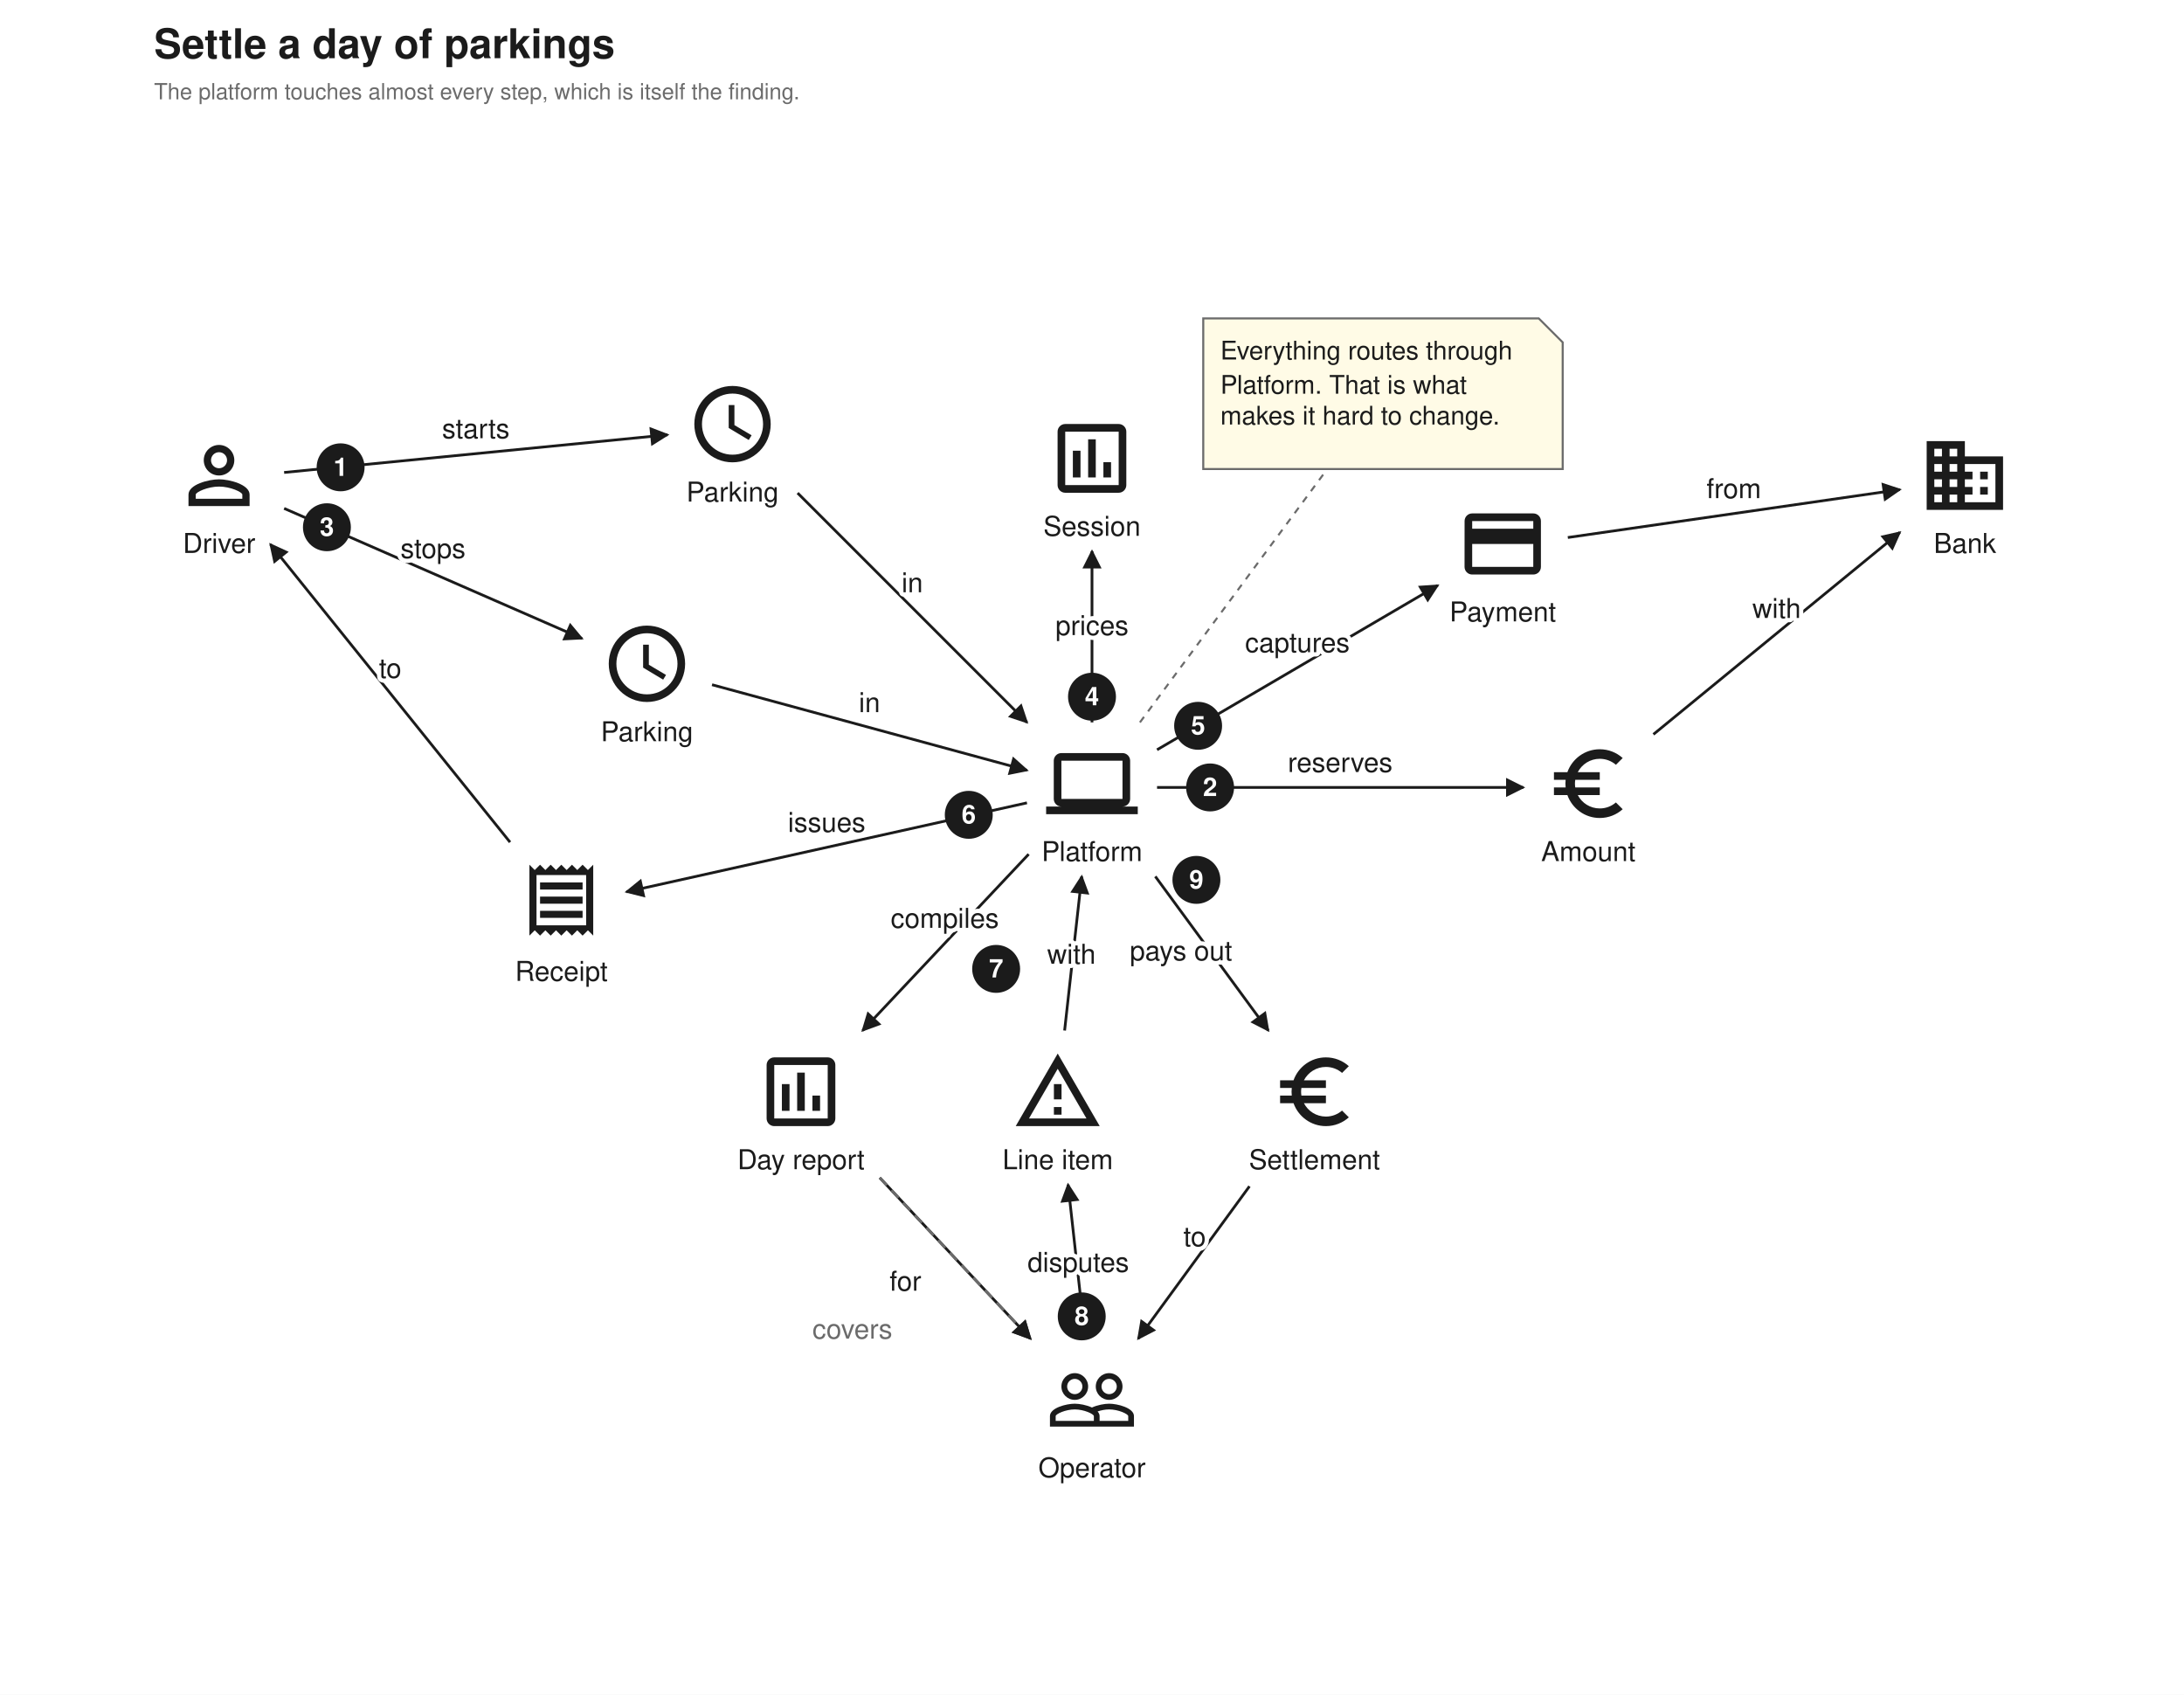
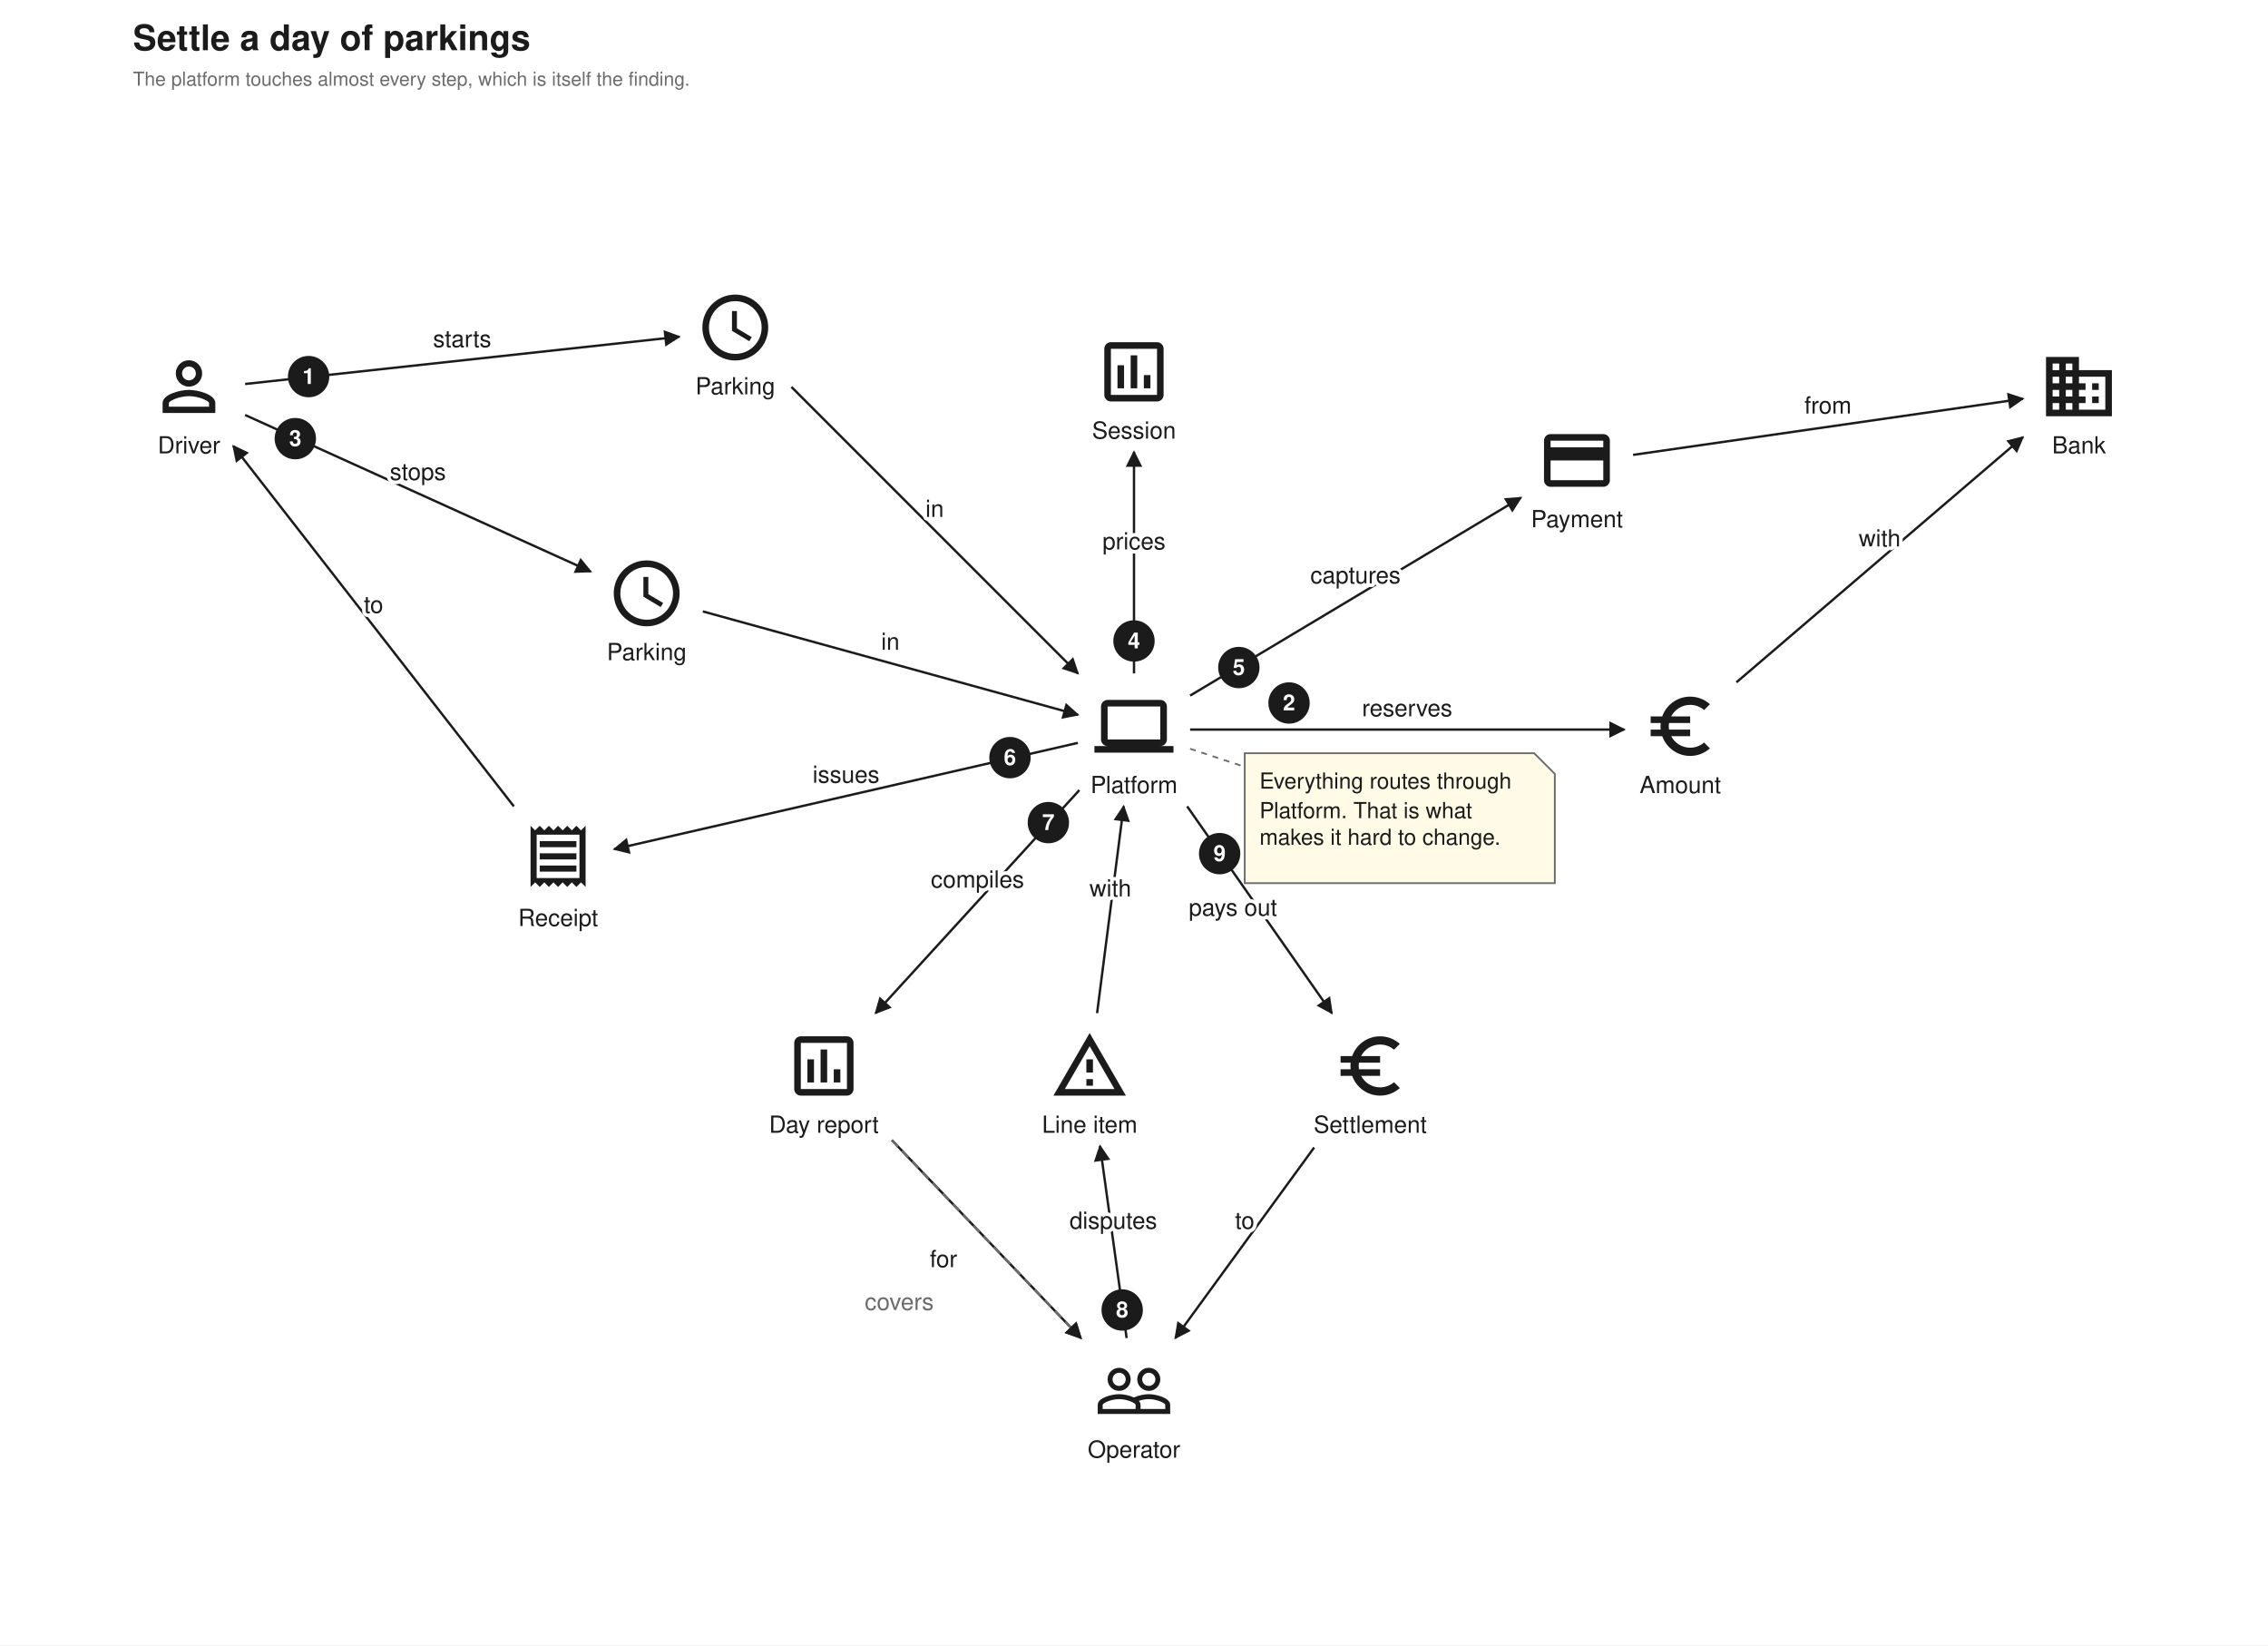
- <svg xmlns="http://www.w3.org/2000/svg" width="1276" height="990" viewBox="-638 -460 1276 990" style="background-color:#ffffff" version="1.2">
-   <rect x="-638" y="-460" width="1276" height="990" fill="#ffffff" />
+ <svg xmlns="http://www.w3.org/2000/svg" width="1536" height="1114" viewBox="-768 -494 1536 1114" style="background-color:#ffffff" version="1.2">
+   <rect x="-768" y="-494" width="1536" height="1114" fill="#ffffff" />
  <defs>
    <marker id="tip" viewBox="0 0 10 10" refX="9" refY="5" markerWidth="7" markerHeight="7" orient="auto-start-reverse">
      <path d="M0 0L10 5L0 10z" fill="#1b1b1b" />
    </marker>
  </defs>
  <g font-family="Helvetica Neue,Helvetica,Arial,sans-serif">
-     <text x="-548" y="-426" font-size="24" font-weight="600" fill="#1b1b1b">Settle a day of parkings</text>
-     <text x="-548" y="-402" font-size="13" fill="#6b6b6b">The platform touches almost every step, which is itself the finding.</text>
-     <path d="M-472 -184 L-248 -206" fill="none" stroke="#1b1b1b" stroke-width="1.6" marker-end="url(#tip)" />
-     <text x="-360" y="-204" font-size="16" text-anchor="middle" fill="#1b1b1b" paint-order="stroke" stroke="#ffffff" stroke-width="5" stroke-linejoin="round">starts</text>
-     <circle cx="-439" cy="-187" r="14" fill="#1b1b1b" />
-     <text x="-439" y="-182" font-size="15" text-anchor="middle" fill="#ffffff" font-weight="600">1</text>
-     <path d="M-172 -172 L-38 -38" fill="none" stroke="#1b1b1b" stroke-width="1.6" marker-end="url(#tip)" />
-     <text x="-105" y="-114" font-size="16" text-anchor="middle" fill="#1b1b1b" paint-order="stroke" stroke="#ffffff" stroke-width="5" stroke-linejoin="round">in</text>
-     <path d="M38 0 L252 0" fill="none" stroke="#1b1b1b" stroke-width="1.6" marker-end="url(#tip)" />
-     <text x="145" y="-9" font-size="16" text-anchor="middle" fill="#1b1b1b" paint-order="stroke" stroke="#ffffff" stroke-width="5" stroke-linejoin="round">reserves</text>
-     <circle cx="69" cy="0" r="14" fill="#1b1b1b" />
-     <text x="69" y="5" font-size="15" text-anchor="middle" fill="#ffffff" font-weight="600">2</text>
-     <path d="M328 -31 L472 -149" fill="none" stroke="#1b1b1b" stroke-width="1.6" marker-end="url(#tip)" />
-     <text x="400" y="-99" font-size="16" text-anchor="middle" fill="#1b1b1b" paint-order="stroke" stroke="#ffffff" stroke-width="5" stroke-linejoin="round">with</text>
-     <path d="M-472 -163 L-298 -87" fill="none" stroke="#1b1b1b" stroke-width="1.6" marker-end="url(#tip)" />
-     <text x="-385" y="-134" font-size="16" text-anchor="middle" fill="#1b1b1b" paint-order="stroke" stroke="#ffffff" stroke-width="5" stroke-linejoin="round">stops</text>
-     <circle cx="-447" cy="-152" r="14" fill="#1b1b1b" />
-     <text x="-447" y="-147" font-size="15" text-anchor="middle" fill="#ffffff" font-weight="600">3</text>
-     <path d="M-222 -60 L-38 -10" fill="none" stroke="#1b1b1b" stroke-width="1.6" marker-end="url(#tip)" />
-     <text x="-130" y="-44" font-size="16" text-anchor="middle" fill="#1b1b1b" paint-order="stroke" stroke="#ffffff" stroke-width="5" stroke-linejoin="round">in</text>
-     <path d="M0 -38 L0 -138" fill="none" stroke="#1b1b1b" stroke-width="1.6" marker-end="url(#tip)" />
-     <text x="0" y="-89" font-size="16" text-anchor="middle" fill="#1b1b1b" paint-order="stroke" stroke="#ffffff" stroke-width="5" stroke-linejoin="round">prices</text>
-     <circle cx="0" cy="-53" r="14" fill="#1b1b1b" />
-     <text x="0" y="-48" font-size="15" text-anchor="middle" fill="#ffffff" font-weight="600">4</text>
-     <path d="M38 -22 L202 -118" fill="none" stroke="#1b1b1b" stroke-width="1.6" marker-end="url(#tip)" />
-     <text x="120" y="-79" font-size="16" text-anchor="middle" fill="#1b1b1b" paint-order="stroke" stroke="#ffffff" stroke-width="5" stroke-linejoin="round">captures</text>
-     <circle cx="62" cy="-36" r="14" fill="#1b1b1b" />
-     <text x="62" y="-31" font-size="15" text-anchor="middle" fill="#ffffff" font-weight="600">5</text>
-     <path d="M278 -146 L472 -174" fill="none" stroke="#1b1b1b" stroke-width="1.6" marker-end="url(#tip)" />
-     <text x="375" y="-169" font-size="16" text-anchor="middle" fill="#1b1b1b" paint-order="stroke" stroke="#ffffff" stroke-width="5" stroke-linejoin="round">from</text>
-     <path d="M-38 9 L-272 61" fill="none" stroke="#1b1b1b" stroke-width="1.6" marker-end="url(#tip)" />
-     <text x="-155" y="26" font-size="16" text-anchor="middle" fill="#1b1b1b" paint-order="stroke" stroke="#ffffff" stroke-width="5" stroke-linejoin="round">issues</text>
-     <circle cx="-72" cy="16" r="14" fill="#1b1b1b" />
-     <text x="-72" y="21" font-size="15" text-anchor="middle" fill="#ffffff" font-weight="600">6</text>
-     <path d="M-340 32 L-480 -142" fill="none" stroke="#1b1b1b" stroke-width="1.6" marker-end="url(#tip)" />
-     <text x="-410" y="-64" font-size="16" text-anchor="middle" fill="#1b1b1b" paint-order="stroke" stroke="#ffffff" stroke-width="5" stroke-linejoin="round">to</text>
-     <path d="M-37 39 L-134 142" fill="none" stroke="#1b1b1b" stroke-width="1.6" marker-end="url(#tip)" />
-     <text x="-86" y="82" font-size="16" text-anchor="middle" fill="#1b1b1b" paint-order="stroke" stroke="#ffffff" stroke-width="5" stroke-linejoin="round">compiles</text>
-     <circle cx="-56" cy="106" r="14" fill="#1b1b1b" />
-     <text x="-56" y="111" font-size="15" text-anchor="middle" fill="#ffffff" font-weight="600">7</text>
-     <path d="M-124 228 L-36 322" fill="none" stroke="#1b1b1b" stroke-width="1.6" marker-end="url(#tip)" />
-     <text x="-109" y="294" font-size="16" text-anchor="middle" fill="#1b1b1b" paint-order="stroke" stroke="#ffffff" stroke-width="5" stroke-linejoin="round">for</text>
-     <path d="M-4 322 L-14 232" fill="none" stroke="#1b1b1b" stroke-width="1.6" marker-end="url(#tip)" />
-     <text x="-8" y="283" font-size="16" text-anchor="middle" fill="#1b1b1b" paint-order="stroke" stroke="#ffffff" stroke-width="5" stroke-linejoin="round">disputes</text>
-     <circle cx="-6" cy="309" r="14" fill="#1b1b1b" />
-     <text x="-6" y="314" font-size="15" text-anchor="middle" fill="#ffffff" font-weight="600">8</text>
-     <path d="M-16 142 L-6 52" fill="none" stroke="#1b1b1b" stroke-width="1.6" marker-end="url(#tip)" />
-     <text x="-12" y="103" font-size="16" text-anchor="middle" fill="#1b1b1b" paint-order="stroke" stroke="#ffffff" stroke-width="5" stroke-linejoin="round">with</text>
-     <path d="M37 52 L103 142" fill="none" stroke="#1b1b1b" stroke-width="1.6" marker-end="url(#tip)" />
-     <text x="52" y="101" font-size="16" text-anchor="middle" fill="#1b1b1b" paint-order="stroke" stroke="#ffffff" stroke-width="5" stroke-linejoin="round">pays out</text>
-     <circle cx="61" cy="54" r="14" fill="#1b1b1b" />
-     <text x="61" y="59" font-size="15" text-anchor="middle" fill="#ffffff" font-weight="600">9</text>
-     <path d="M92 233 L27 322" fill="none" stroke="#1b1b1b" stroke-width="1.6" marker-end="url(#tip)" />
-     <text x="60" y="268" font-size="16" text-anchor="middle" fill="#1b1b1b" paint-order="stroke" stroke="#ffffff" stroke-width="5" stroke-linejoin="round">to</text>
-     <path d="M-124 228 L-36 322" fill="none" stroke="#6b6b6b" stroke-width="1.6" stroke-dasharray="6 4" marker-end="url(#tip)" />
-     <text x="-140" y="322" font-size="16" text-anchor="middle" fill="#6b6b6b" paint-order="stroke" stroke="#ffffff" stroke-width="5" stroke-linejoin="round">covers</text>
-     <path d="M28 -38 L170 -230" stroke="#6b6b6b" stroke-width="1.2" stroke-dasharray="4 4" fill="none" />
-     <g transform="translate(-536.8,-209.0) scale(2.231)" fill="#1b1b1b">
+     <text x="-678" y="-460" font-size="24" font-weight="600" fill="#1b1b1b">Settle a day of parkings</text>
+     <text x="-678" y="-436" font-size="13" fill="#6b6b6b">The platform touches almost every step, which is itself the finding.</text>
+     <path d="M-602 -234 L-308 -266" fill="none" stroke="#1b1b1b" stroke-width="1.6" marker-end="url(#tip)" />
+     <text x="-455" y="-259" font-size="16" text-anchor="middle" fill="#1b1b1b" paint-order="stroke" stroke="#ffffff" stroke-width="5" stroke-linejoin="round">starts</text>
+     <circle cx="-559" cy="-239" r="14" fill="#1b1b1b" />
+     <text x="-559" y="-234" font-size="15" text-anchor="middle" fill="#ffffff" font-weight="600">1</text>
+     <path d="M-232 -232 L-38 -38" fill="none" stroke="#1b1b1b" stroke-width="1.6" marker-end="url(#tip)" />
+     <text x="-135" y="-144" font-size="16" text-anchor="middle" fill="#1b1b1b" paint-order="stroke" stroke="#ffffff" stroke-width="5" stroke-linejoin="round">in</text>
+     <path d="M38 0 L332 0" fill="none" stroke="#1b1b1b" stroke-width="1.6" marker-end="url(#tip)" />
+     <text x="185" y="-9" font-size="16" text-anchor="middle" fill="#1b1b1b" paint-order="stroke" stroke="#ffffff" stroke-width="5" stroke-linejoin="round">reserves</text>
+     <circle cx="105" cy="-18" r="14" fill="#1b1b1b" />
+     <text x="105" y="-13" font-size="15" text-anchor="middle" fill="#ffffff" font-weight="600">2</text>
+     <path d="M408 -32 L602 -198" fill="none" stroke="#1b1b1b" stroke-width="1.6" marker-end="url(#tip)" />
+     <text x="505" y="-124" font-size="16" text-anchor="middle" fill="#1b1b1b" paint-order="stroke" stroke="#ffffff" stroke-width="5" stroke-linejoin="round">with</text>
+     <path d="M-602 -213 L-368 -107" fill="none" stroke="#1b1b1b" stroke-width="1.6" marker-end="url(#tip)" />
+     <text x="-485" y="-169" font-size="16" text-anchor="middle" fill="#1b1b1b" paint-order="stroke" stroke="#ffffff" stroke-width="5" stroke-linejoin="round">stops</text>
+     <circle cx="-568" cy="-197" r="14" fill="#1b1b1b" />
+     <text x="-568" y="-192" font-size="15" text-anchor="middle" fill="#ffffff" font-weight="600">3</text>
+     <path d="M-292 -80 L-38 -10" fill="none" stroke="#1b1b1b" stroke-width="1.6" marker-end="url(#tip)" />
+     <text x="-165" y="-54" font-size="16" text-anchor="middle" fill="#1b1b1b" paint-order="stroke" stroke="#ffffff" stroke-width="5" stroke-linejoin="round">in</text>
+     <path d="M0 -38 L0 -188" fill="none" stroke="#1b1b1b" stroke-width="1.6" marker-end="url(#tip)" />
+     <text x="0" y="-122" font-size="16" text-anchor="middle" fill="#1b1b1b" paint-order="stroke" stroke="#ffffff" stroke-width="5" stroke-linejoin="round">prices</text>
+     <circle cx="0" cy="-60" r="14" fill="#1b1b1b" />
+     <text x="0" y="-55" font-size="15" text-anchor="middle" fill="#ffffff" font-weight="600">4</text>
+     <path d="M38 -23 L262 -157" fill="none" stroke="#1b1b1b" stroke-width="1.6" marker-end="url(#tip)" />
+     <text x="150" y="-99" font-size="16" text-anchor="middle" fill="#1b1b1b" paint-order="stroke" stroke="#ffffff" stroke-width="5" stroke-linejoin="round">captures</text>
+     <circle cx="71" cy="-42" r="14" fill="#1b1b1b" />
+     <text x="71" y="-37" font-size="15" text-anchor="middle" fill="#ffffff" font-weight="600">5</text>
+     <path d="M338 -186 L602 -224" fill="none" stroke="#1b1b1b" stroke-width="1.6" marker-end="url(#tip)" />
+     <text x="470" y="-214" font-size="16" text-anchor="middle" fill="#1b1b1b" paint-order="stroke" stroke="#ffffff" stroke-width="5" stroke-linejoin="round">from</text>
+     <path d="M-38 9 L-352 81" fill="none" stroke="#1b1b1b" stroke-width="1.6" marker-end="url(#tip)" />
+     <text x="-195" y="36" font-size="16" text-anchor="middle" fill="#1b1b1b" paint-order="stroke" stroke="#ffffff" stroke-width="5" stroke-linejoin="round">issues</text>
+     <circle cx="-84" cy="19" r="14" fill="#1b1b1b" />
+     <text x="-84" y="24" font-size="15" text-anchor="middle" fill="#ffffff" font-weight="600">6</text>
+     <path d="M-420 52 L-610 -192" fill="none" stroke="#1b1b1b" stroke-width="1.6" marker-end="url(#tip)" />
+     <text x="-515" y="-79" font-size="16" text-anchor="middle" fill="#1b1b1b" paint-order="stroke" stroke="#ffffff" stroke-width="5" stroke-linejoin="round">to</text>
+     <path d="M-37 41 L-175 192" fill="none" stroke="#1b1b1b" stroke-width="1.6" marker-end="url(#tip)" />
+     <text x="-106" y="107" font-size="16" text-anchor="middle" fill="#1b1b1b" paint-order="stroke" stroke="#ffffff" stroke-width="5" stroke-linejoin="round">compiles</text>
+     <circle cx="-58" cy="63" r="14" fill="#1b1b1b" />
+     <text x="-58" y="68" font-size="15" text-anchor="middle" fill="#ffffff" font-weight="600">7</text>
+     <path d="M-164 278 L-36 412" fill="none" stroke="#1b1b1b" stroke-width="1.6" marker-end="url(#tip)" />
+     <text x="-129" y="364" font-size="16" text-anchor="middle" fill="#1b1b1b" paint-order="stroke" stroke="#ffffff" stroke-width="5" stroke-linejoin="round">for</text>
+     <path d="M-5 412 L-23 282" fill="none" stroke="#1b1b1b" stroke-width="1.6" marker-end="url(#tip)" />
+     <text x="-14" y="338" font-size="16" text-anchor="middle" fill="#1b1b1b" paint-order="stroke" stroke="#ffffff" stroke-width="5" stroke-linejoin="round">disputes</text>
+     <circle cx="-8" cy="393" r="14" fill="#1b1b1b" />
+     <text x="-8" y="398" font-size="15" text-anchor="middle" fill="#ffffff" font-weight="600">8</text>
+     <path d="M-25 192 L-7 52" fill="none" stroke="#1b1b1b" stroke-width="1.6" marker-end="url(#tip)" />
+     <text x="-16" y="113" font-size="16" text-anchor="middle" fill="#1b1b1b" paint-order="stroke" stroke="#ffffff" stroke-width="5" stroke-linejoin="round">with</text>
+     <path d="M36 52 L134 192" fill="none" stroke="#1b1b1b" stroke-width="1.6" marker-end="url(#tip)" />
+     <text x="67" y="126" font-size="16" text-anchor="middle" fill="#1b1b1b" paint-order="stroke" stroke="#ffffff" stroke-width="5" stroke-linejoin="round">pays out</text>
+     <circle cx="58" cy="84" r="14" fill="#1b1b1b" />
+     <text x="58" y="89" font-size="15" text-anchor="middle" fill="#ffffff" font-weight="600">9</text>
+     <path d="M122 283 L28 412" fill="none" stroke="#1b1b1b" stroke-width="1.6" marker-end="url(#tip)" />
+     <text x="75" y="338" font-size="16" text-anchor="middle" fill="#1b1b1b" paint-order="stroke" stroke="#ffffff" stroke-width="5" stroke-linejoin="round">to</text>
+     <path d="M-164 278 L-36 412" fill="none" stroke="#6b6b6b" stroke-width="1.6" stroke-dasharray="6 4" marker-end="url(#tip)" />
+     <text x="-159" y="393" font-size="16" text-anchor="middle" fill="#6b6b6b" paint-order="stroke" stroke="#ffffff" stroke-width="5" stroke-linejoin="round">covers</text>
+     <path d="M38 13 L180 60" stroke="#6b6b6b" stroke-width="1.2" stroke-dasharray="4 4" fill="none" />
+     <g transform="translate(-666.8,-259.0) scale(2.231)" fill="#1b1b1b">
      <path d="M12 5.9c1.16 0 2.1.94 2.1 2.1s-.94 2.1-2.1 2.1S9.9 9.16 9.9 8s.94-2.1 2.1-2.1m0 9c2.97 0 6.1 1.46 6.1 2.1v1.1H5.9V17c0-.64 3.13-2.1 6.1-2.1M12 4C9.79 4 8 5.79 8 8s1.79 4 4 4 4-1.79 4-4-1.79-4-4-4zm0 9c-2.67 0-8 1.34-8 4v3h16v-3c0-2.66-5.33-4-8-4z" />
      <path d="M0 0h24v24H0z" fill="none" />
    </g>
-     <text x="-510" y="-137" font-size="16" text-anchor="middle" fill="#1b1b1b" paint-order="stroke" stroke="#ffffff" stroke-width="5" stroke-linejoin="round">Driver</text>
+     <text x="-640" y="-187" font-size="16" text-anchor="middle" fill="#1b1b1b" paint-order="stroke" stroke="#ffffff" stroke-width="5" stroke-linejoin="round">Driver</text>
    <g transform="translate(-26.8,-29.0) scale(2.231)" fill="#1b1b1b">
      <path d="M20,18c1.1,0,2-0.9,2-2V6c0-1.1-0.9-2-2-2H4C2.9,4,2,4.9,2,6v10c0,1.1,0.9,2,2,2H0v2h24v-2H20z M4,6h16v10H4V6z" />
    </g>
    <text x="0" y="43" font-size="16" text-anchor="middle" fill="#1b1b1b" paint-order="stroke" stroke="#ffffff" stroke-width="5" stroke-linejoin="round">Platform</text>
-     <g transform="translate(-26.8,331.0) scale(2.231)" fill="#1b1b1b">
+     <g transform="translate(-26.8,421.0) scale(2.231)" fill="#1b1b1b">
      <path d="M0 0h24v24H0z" fill="none" />
      <path d="M16.5 13c-1.2 0-3.07.34-4.5 1-1.43-.67-3.3-1-4.5-1C5.33 13 1 14.08 1 16.25V19h22v-2.75c0-2.17-4.33-3.25-6.5-3.25zm-4 4.5h-10v-1.25c0-.54 2.56-1.75 5-1.75s5 1.21 5 1.75v1.25zm9 0H14v-1.25c0-.46-.2-.86-.52-1.22.88-.3 1.96-.53 3.02-.53 2.44 0 5 1.21 5 1.75v1.25zM7.5 12c1.93 0 3.5-1.57 3.5-3.5S9.43 5 7.5 5 4 6.57 4 8.5 5.57 12 7.5 12zm0-5.5c1.1 0 2 .9 2 2s-.9 2-2 2-2-.9-2-2 .9-2 2-2zm9 5.5c1.93 0 3.5-1.57 3.5-3.5S18.43 5 16.5 5 13 6.57 13 8.5s1.57 3.5 3.5 3.5zm0-5.5c1.1 0 2 .9 2 2s-.9 2-2 2-2-.9-2-2 .9-2 2-2z" />
    </g>
-     <text x="0" y="403" font-size="16" text-anchor="middle" fill="#1b1b1b" paint-order="stroke" stroke="#ffffff" stroke-width="5" stroke-linejoin="round">Operator</text>
-     <g transform="translate(483.2,-209.0) scale(2.231)" fill="#1b1b1b">
+     <text x="0" y="493" font-size="16" text-anchor="middle" fill="#1b1b1b" paint-order="stroke" stroke="#ffffff" stroke-width="5" stroke-linejoin="round">Operator</text>
+     <g transform="translate(613.2,-259.0) scale(2.231)" fill="#1b1b1b">
      <path fill="none" d="M0 0h24v24H0V0z" />
      <path d="M12 7V3H2v18h20V7H12zM6 19H4v-2h2v2zm0-4H4v-2h2v2zm0-4H4V9h2v2zm0-4H4V5h2v2zm4 12H8v-2h2v2zm0-4H8v-2h2v2zm0-4H8V9h2v2zm0-4H8V5h2v2zm10 12h-8v-2h2v-2h-2v-2h2v-2h-2V9h8v10zm-2-8h-2v2h2v-2zm0 4h-2v2h2v-2z" />
    </g>
-     <text x="510" y="-137" font-size="16" text-anchor="middle" fill="#1b1b1b" paint-order="stroke" stroke="#ffffff" stroke-width="5" stroke-linejoin="round">Bank</text>
-     <g transform="translate(-236.8,-239.0) scale(2.231)" fill="#1b1b1b">
+     <text x="640" y="-187" font-size="16" text-anchor="middle" fill="#1b1b1b" paint-order="stroke" stroke="#ffffff" stroke-width="5" stroke-linejoin="round">Bank</text>
+     <g transform="translate(-296.8,-299.0) scale(2.231)" fill="#1b1b1b">
      <path fill="none" d="M0 0h24v24H0V0z" />
      <path d="M11.99 2C6.47 2 2 6.48 2 12s4.47 10 9.99 10C17.52 22 22 17.52 22 12S17.52 2 11.99 2zM12 20c-4.42 0-8-3.58-8-8s3.58-8 8-8 8 3.58 8 8-3.58 8-8 8zm.5-13H11v6l5.25 3.15.75-1.23-4.5-2.67z" />
    </g>
-     <text x="-210" y="-167" font-size="16" text-anchor="middle" fill="#1b1b1b" paint-order="stroke" stroke="#ffffff" stroke-width="5" stroke-linejoin="round">Parking</text>
-     <g transform="translate(263.2,-29.0) scale(2.231)" fill="#1b1b1b">
+     <text x="-270" y="-227" font-size="16" text-anchor="middle" fill="#1b1b1b" paint-order="stroke" stroke="#ffffff" stroke-width="5" stroke-linejoin="round">Parking</text>
+     <g transform="translate(343.2,-29.0) scale(2.231)" fill="#1b1b1b">
      <path fill="none" d="M0 0h24v24H0V0z" />
      <path d="M15 18.5c-2.51 0-4.68-1.42-5.76-3.5H15v-2H8.58c-.05-.33-.08-.66-.08-1s.03-.67.08-1H15V9H9.24C10.32 6.92 12.5 5.5 15 5.5c1.61 0 3.09.59 4.23 1.57L21 5.3C19.41 3.87 17.3 3 15 3c-3.92 0-7.24 2.51-8.48 6H3v2h3.06c-.04.33-.06.66-.06 1s.02.67.06 1H3v2h3.52c1.24 3.49 4.56 6 8.48 6 2.31 0 4.41-.87 6-2.3l-1.78-1.77c-1.13.98-2.6 1.57-4.22 1.57z" />
    </g>
-     <text x="290" y="43" font-size="16" text-anchor="middle" fill="#1b1b1b" paint-order="stroke" stroke="#ffffff" stroke-width="5" stroke-linejoin="round">Amount</text>
-     <g transform="translate(-286.8,-99.0) scale(2.231)" fill="#1b1b1b">
+     <text x="370" y="43" font-size="16" text-anchor="middle" fill="#1b1b1b" paint-order="stroke" stroke="#ffffff" stroke-width="5" stroke-linejoin="round">Amount</text>
+     <g transform="translate(-356.8,-119.0) scale(2.231)" fill="#1b1b1b">
      <path fill="none" d="M0 0h24v24H0V0z" />
      <path d="M11.99 2C6.47 2 2 6.48 2 12s4.47 10 9.99 10C17.52 22 22 17.52 22 12S17.52 2 11.99 2zM12 20c-4.42 0-8-3.58-8-8s3.58-8 8-8 8 3.58 8 8-3.58 8-8 8zm.5-13H11v6l5.25 3.15.75-1.23-4.5-2.67z" />
    </g>
-     <text x="-260" y="-27" font-size="16" text-anchor="middle" fill="#1b1b1b" paint-order="stroke" stroke="#ffffff" stroke-width="5" stroke-linejoin="round">Parking</text>
-     <g transform="translate(-26.8,-219.0) scale(2.231)" fill="#1b1b1b">
+     <text x="-330" y="-47" font-size="16" text-anchor="middle" fill="#1b1b1b" paint-order="stroke" stroke="#ffffff" stroke-width="5" stroke-linejoin="round">Parking</text>
+     <g transform="translate(-26.8,-269.0) scale(2.231)" fill="#1b1b1b">
      <path fill="none" d="M0 0h24v24H0V0z" />
      <path d="M19 3H5c-1.1 0-2 .9-2 2v14c0 1.1.9 2 2 2h14c1.1 0 2-.9 2-2V5c0-1.1-.9-2-2-2zm0 16H5V5h14v14zM7 10h2v7H7zm4-3h2v10h-2zm4 6h2v4h-2z" />
    </g>
-     <text x="0" y="-147" font-size="16" text-anchor="middle" fill="#1b1b1b" paint-order="stroke" stroke="#ffffff" stroke-width="5" stroke-linejoin="round">Session</text>
-     <g transform="translate(213.2,-169.0) scale(2.231)" fill="#1b1b1b">
+     <text x="0" y="-197" font-size="16" text-anchor="middle" fill="#1b1b1b" paint-order="stroke" stroke="#ffffff" stroke-width="5" stroke-linejoin="round">Session</text>
+     <g transform="translate(273.2,-209.0) scale(2.231)" fill="#1b1b1b">
      <path fill="none" d="M0 0h24v24H0V0z" />
      <path d="M20 4H4c-1.11 0-1.99.89-1.99 2L2 18c0 1.11.89 2 2 2h16c1.11 0 2-.89 2-2V6c0-1.11-.89-2-2-2zm0 14H4v-6h16v6zm0-10H4V6h16v2z" />
    </g>
-     <text x="240" y="-97" font-size="16" text-anchor="middle" fill="#1b1b1b" paint-order="stroke" stroke="#ffffff" stroke-width="5" stroke-linejoin="round">Payment</text>
-     <g transform="translate(-334.9,41.0) scale(2.071)" fill="#1b1b1b">
+     <text x="300" y="-137" font-size="16" text-anchor="middle" fill="#1b1b1b" paint-order="stroke" stroke="#ffffff" stroke-width="5" stroke-linejoin="round">Payment</text>
+     <g transform="translate(-414.9,61.0) scale(2.071)" fill="#1b1b1b">
      <path fill="none" d="M0 0h24v24H0V0z" />
      <path d="M19.5 3.5L18 2l-1.5 1.5L15 2l-1.5 1.5L12 2l-1.5 1.5L9 2 7.5 3.5 6 2 4.5 3.5 3 2v20l1.5-1.5L6 22l1.5-1.5L9 22l1.5-1.5L12 22l1.5-1.5L15 22l1.5-1.5L18 22l1.5-1.5L21 22V2l-1.5 1.5zM19 19.09H5V4.91h14v14.18zM6 15h12v2H6zm0-4h12v2H6zm0-4h12v2H6z" />
    </g>
-     <text x="-310" y="113" font-size="16" text-anchor="middle" fill="#1b1b1b" paint-order="stroke" stroke="#ffffff" stroke-width="5" stroke-linejoin="round">Receipt</text>
-     <g transform="translate(-196.8,151.0) scale(2.231)" fill="#1b1b1b">
+     <text x="-390" y="133" font-size="16" text-anchor="middle" fill="#1b1b1b" paint-order="stroke" stroke="#ffffff" stroke-width="5" stroke-linejoin="round">Receipt</text>
+     <g transform="translate(-236.8,201.0) scale(2.231)" fill="#1b1b1b">
      <path fill="none" d="M0 0h24v24H0V0z" />
      <path d="M19 3H5c-1.1 0-2 .9-2 2v14c0 1.1.9 2 2 2h14c1.1 0 2-.9 2-2V5c0-1.1-.9-2-2-2zm0 16H5V5h14v14zM7 10h2v7H7zm4-3h2v10h-2zm4 6h2v4h-2z" />
    </g>
-     <text x="-170" y="223" font-size="16" text-anchor="middle" fill="#1b1b1b" paint-order="stroke" stroke="#ffffff" stroke-width="5" stroke-linejoin="round">Day report</text>
-     <g transform="translate(-46.8,151.0) scale(2.231)" fill="#1b1b1b">
+     <text x="-210" y="273" font-size="16" text-anchor="middle" fill="#1b1b1b" paint-order="stroke" stroke="#ffffff" stroke-width="5" stroke-linejoin="round">Day report</text>
+     <g transform="translate(-56.8,201.0) scale(2.231)" fill="#1b1b1b">
      <path fill="none" d="M0 0h24v24H0V0z" />
      <path d="M12 5.99L19.53 19H4.47L12 5.99M12 2L1 21h22L12 2zm1 14h-2v2h2v-2zm0-6h-2v4h2v-4z" />
    </g>
-     <text x="-20" y="223" font-size="16" text-anchor="middle" fill="#1b1b1b" paint-order="stroke" stroke="#ffffff" stroke-width="5" stroke-linejoin="round">Line item</text>
-     <g transform="translate(103.2,151.0) scale(2.231)" fill="#1b1b1b">
+     <text x="-30" y="273" font-size="16" text-anchor="middle" fill="#1b1b1b" paint-order="stroke" stroke="#ffffff" stroke-width="5" stroke-linejoin="round">Line item</text>
+     <g transform="translate(133.2,201.0) scale(2.231)" fill="#1b1b1b">
      <path fill="none" d="M0 0h24v24H0V0z" />
      <path d="M15 18.5c-2.51 0-4.68-1.42-5.76-3.5H15v-2H8.58c-.05-.33-.08-.66-.08-1s.03-.67.08-1H15V9H9.24C10.32 6.92 12.5 5.5 15 5.5c1.61 0 3.09.59 4.23 1.57L21 5.3C19.41 3.87 17.3 3 15 3c-3.92 0-7.24 2.51-8.48 6H3v2h3.06c-.04.33-.06.66-.06 1s.02.67.06 1H3v2h3.52c1.24 3.49 4.56 6 8.48 6 2.31 0 4.41-.87 6-2.3l-1.78-1.77c-1.13.98-2.6 1.57-4.22 1.57z" />
    </g>
-     <text x="130" y="223" font-size="16" text-anchor="middle" fill="#1b1b1b" paint-order="stroke" stroke="#ffffff" stroke-width="5" stroke-linejoin="round">Settlement</text>
-     <path d="M65 -274 H261 L275 -260 V-186 H65 Z" fill="#fffbe6" stroke="#6b6b6b" stroke-width="1.2" />
-     <text x="75" y="-250" font-size="15" fill="#1b1b1b">Everything routes through</text>
-     <text x="75" y="-230" font-size="15" fill="#1b1b1b">Platform. That is what</text>
-     <text x="75" y="-212" font-size="15" fill="#1b1b1b">makes it hard to change.</text>
+     <text x="160" y="273" font-size="16" text-anchor="middle" fill="#1b1b1b" paint-order="stroke" stroke="#ffffff" stroke-width="5" stroke-linejoin="round">Settlement</text>
+     <path d="M75 16 H271 L285 30 V104 H75 Z" fill="#fffbe6" stroke="#6b6b6b" stroke-width="1.2" />
+     <text x="85" y="40" font-size="15" fill="#1b1b1b">Everything routes through</text>
+     <text x="85" y="60" font-size="15" fill="#1b1b1b">Platform. That is what</text>
+     <text x="85" y="78" font-size="15" fill="#1b1b1b">makes it hard to change.</text>
  </g>
</svg>
